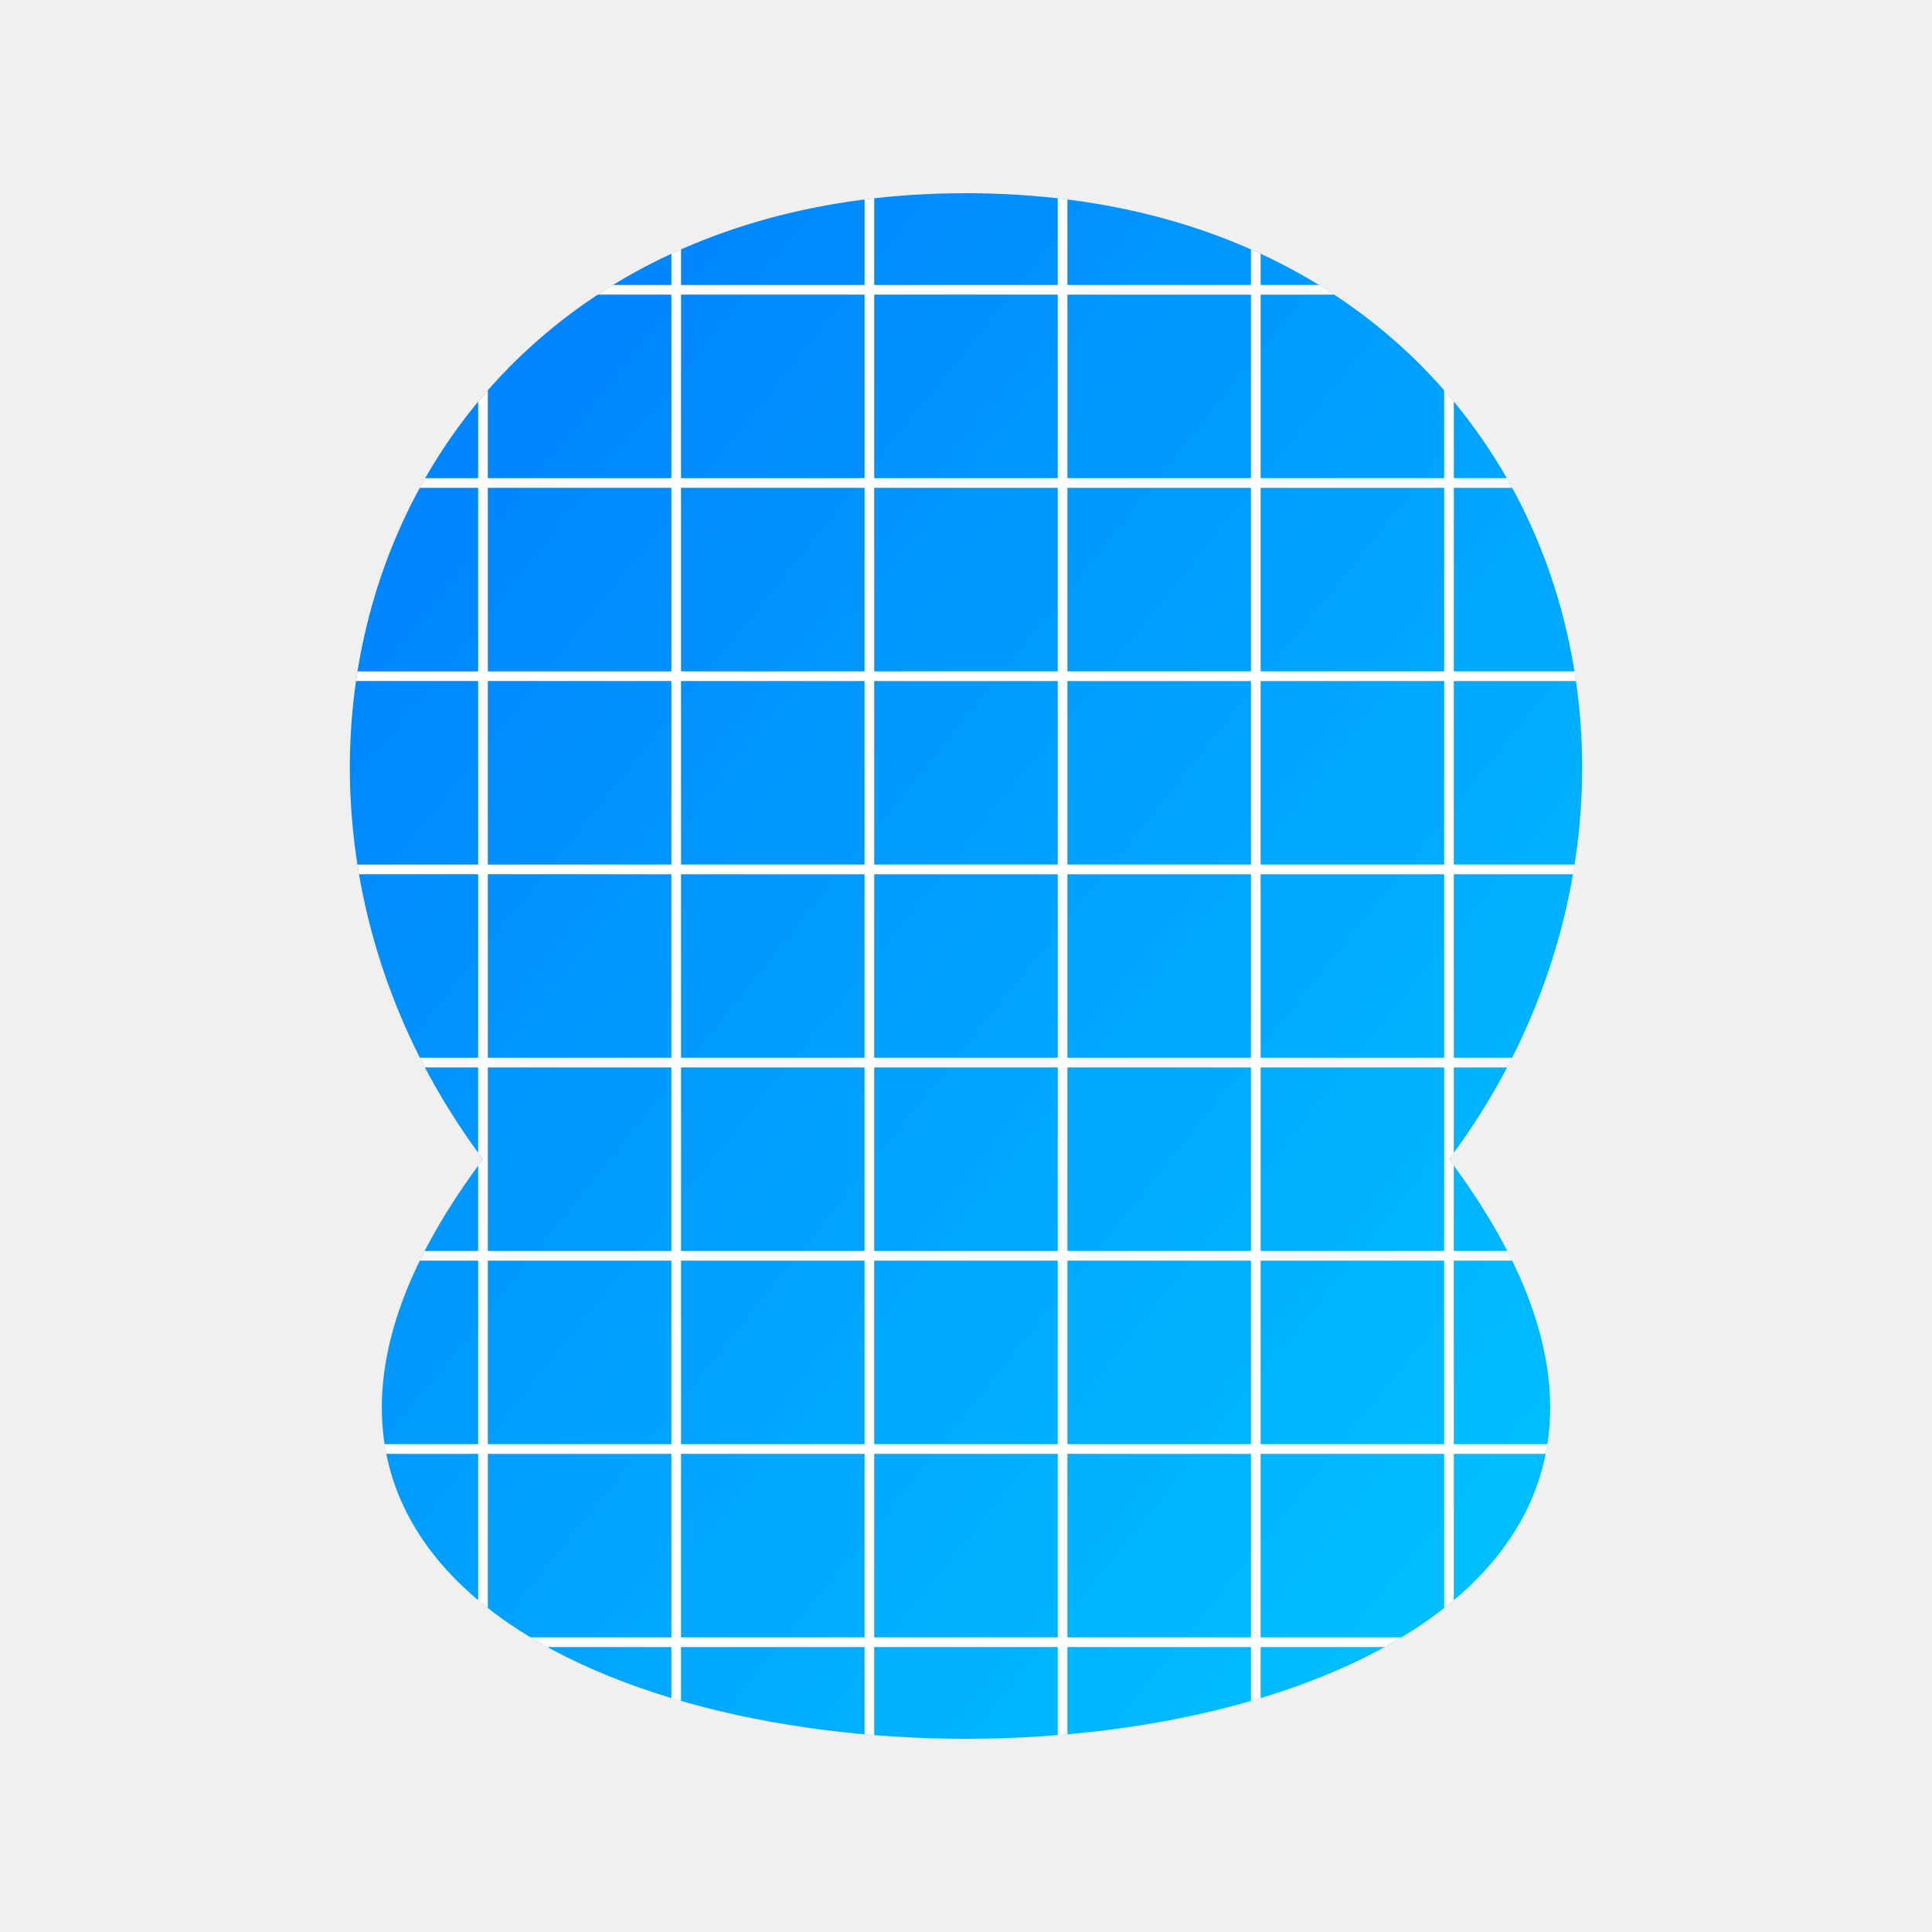
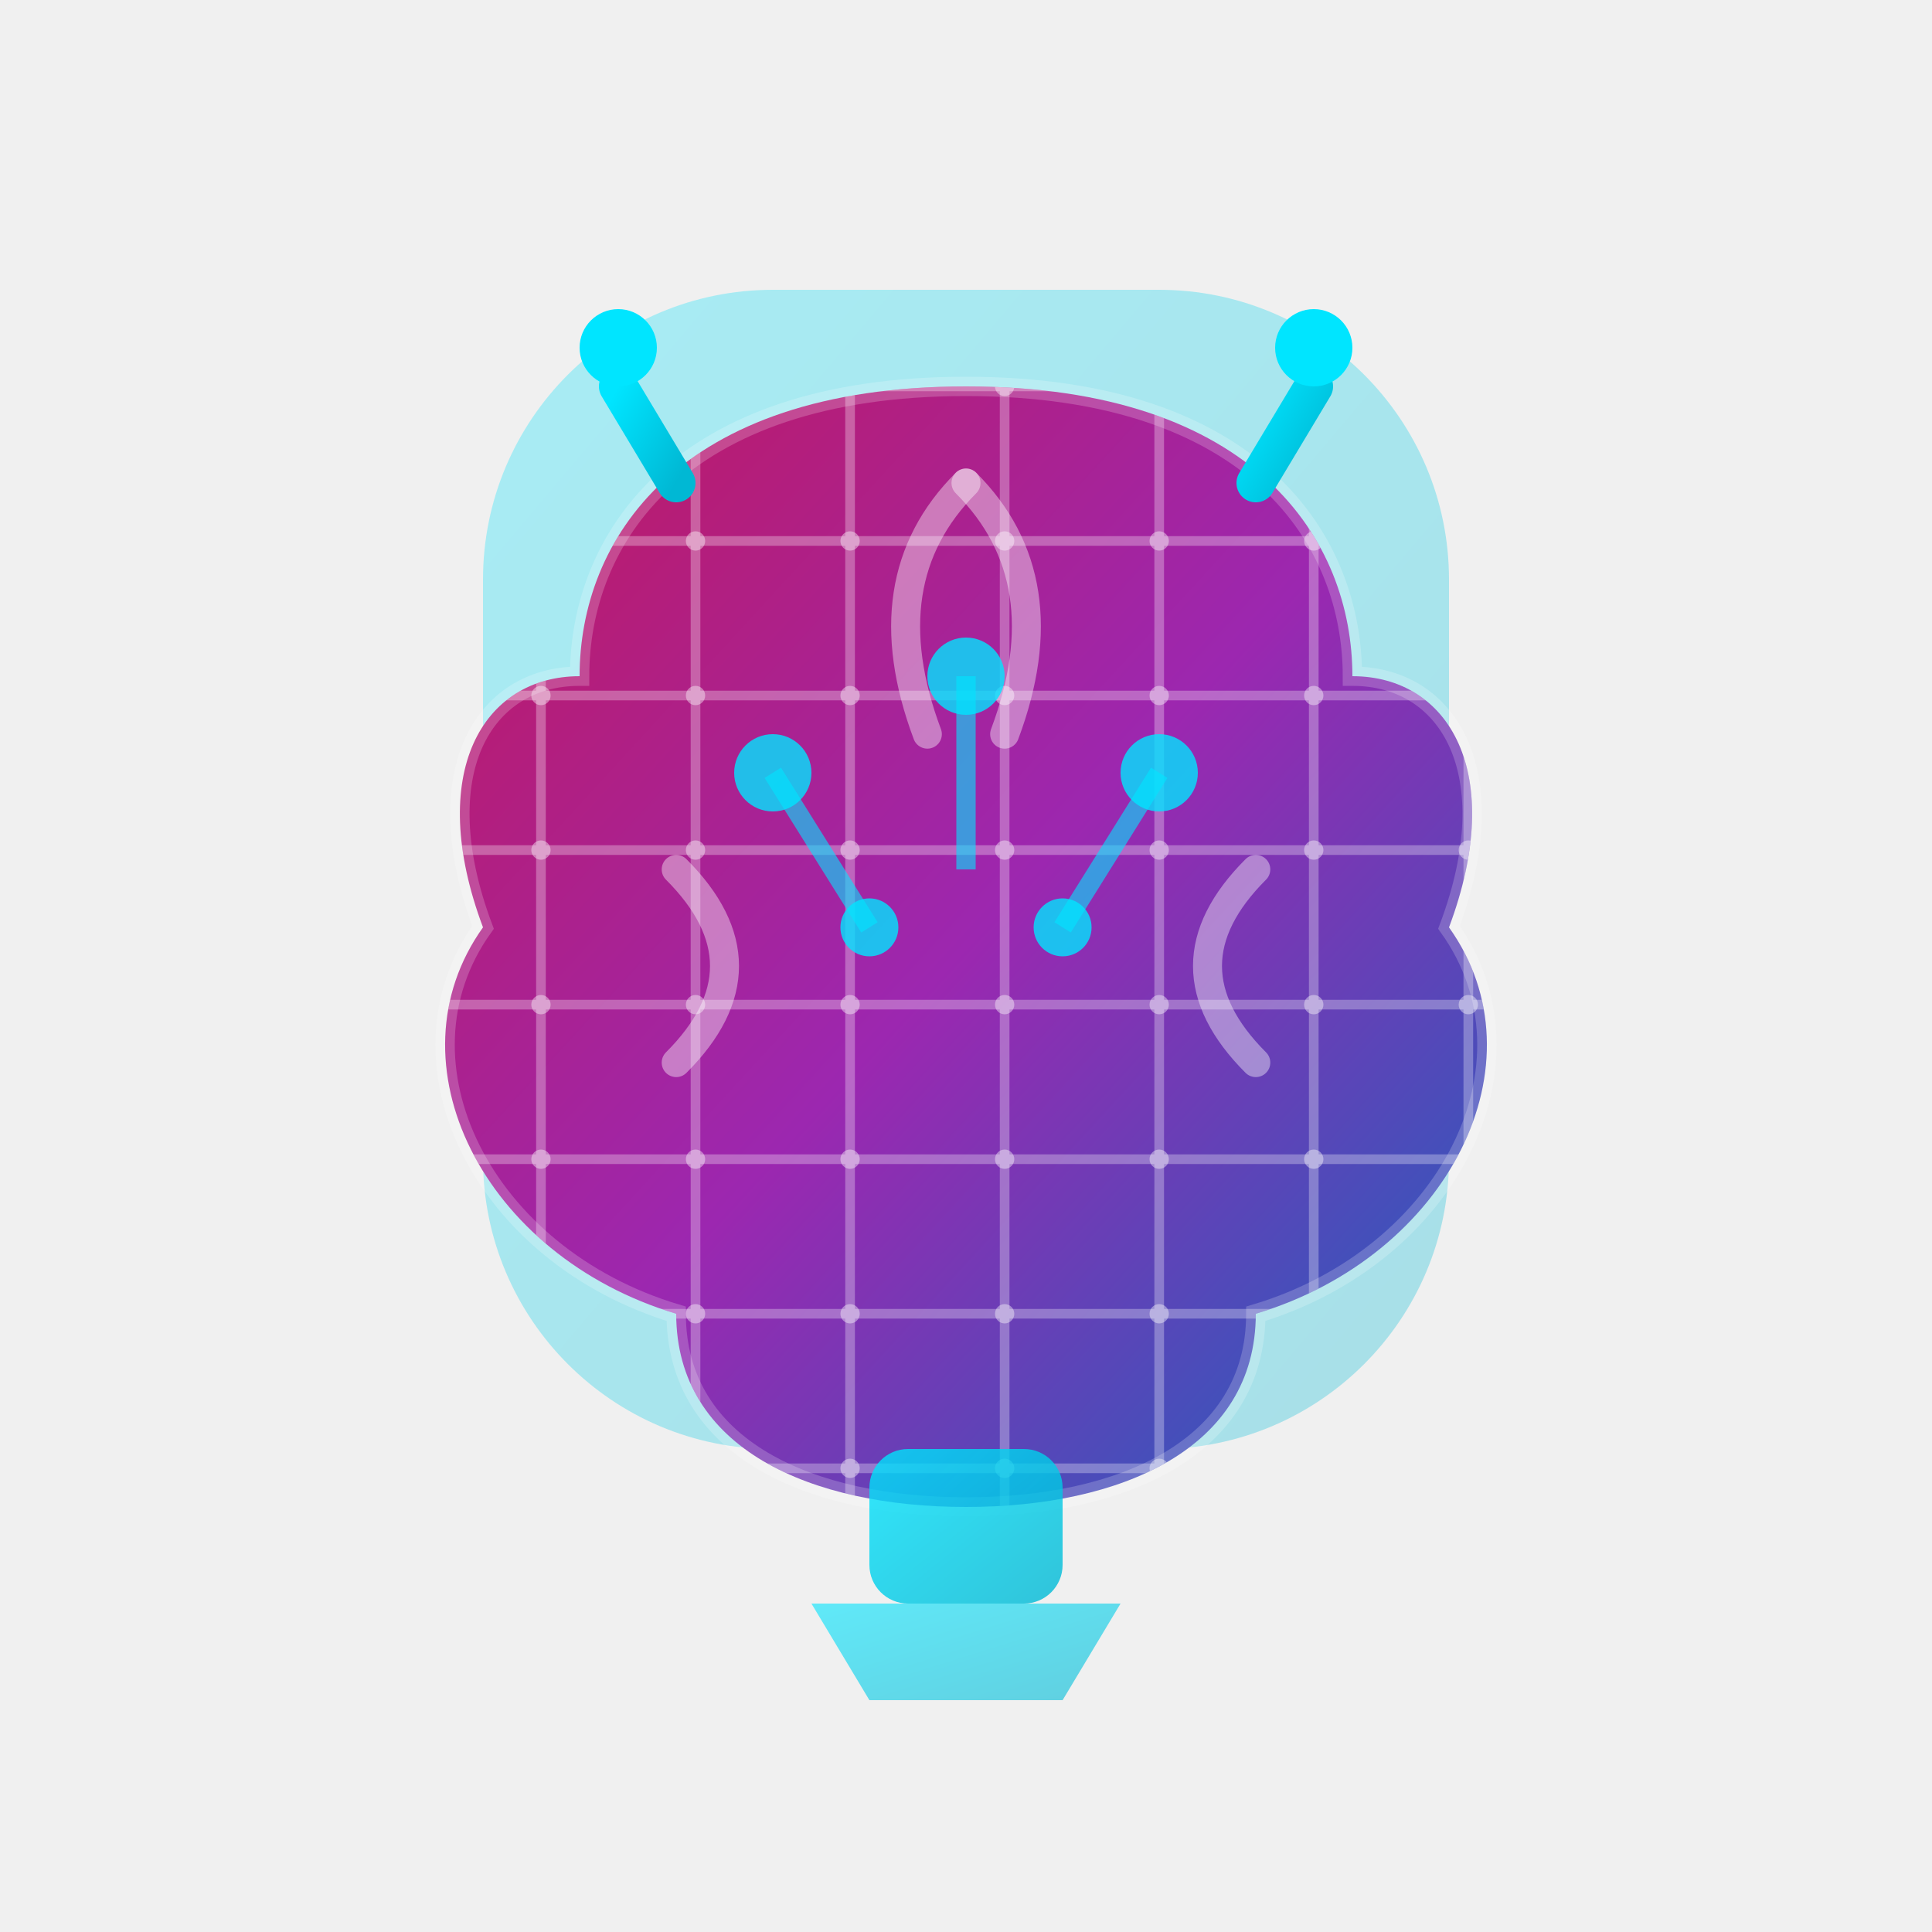
<svg xmlns="http://www.w3.org/2000/svg" width="100" height="100" viewBox="0 0 100 100">
  <defs>
    <linearGradient id="brainGradient" x1="0%" y1="0%" x2="100%" y2="100%">
-       <stop offset="0%" style="stop-color:#007BFF;stop-opacity:1" />
-       <stop offset="100%" style="stop-color:#00C6FF;stop-opacity:1" />
+       <stop offset="0%" style="stop-color:#C2185B;stop-opacity:1" />
+       <stop offset="50%" style="stop-color:#9C27B0;stop-opacity:1" />
+       <stop offset="100%" style="stop-color:#1565C0;stop-opacity:1" />
    </linearGradient>
-     <pattern id="circuitPattern" patternUnits="userSpaceOnUse" width="10" height="10">
-       <path d="M 0 5 L 5 5 L 5 0 M 5 10 L 5 5 L 10 5" stroke="white" stroke-width="0.5" fill="none" />
+     <linearGradient id="robotGradient" x1="0%" y1="0%" x2="100%" y2="100%">
+       <stop offset="0%" style="stop-color:#00E5FF;stop-opacity:1" />
+       <stop offset="100%" style="stop-color:#00B8D4;stop-opacity:1" />
+     </linearGradient>
+     <pattern id="circuitPattern" patternUnits="userSpaceOnUse" width="8" height="8">
+       <path d="M 0 4 L 4 4 L 4 0 M 4 8 L 4 4 L 8 4" stroke="rgba(255,255,255,0.3)" stroke-width="0.5" fill="none" />
+       <circle cx="4" cy="4" r="0.5" fill="rgba(255,255,255,0.4)" />
    </pattern>
  </defs>
-   <path d="M50,10 C20,10 10,40 25,60 C10,80 30,90 50,90 C70,90 90,80 75,60 C90,40 80,10 50,10 Z" fill="url(#brainGradient)" />
-   <path d="M50,10 C20,10 10,40 25,60 C10,80 30,90 50,90 C70,90 90,80 75,60 C90,40 80,10 50,10 Z" fill="url(#circuitPattern)" />
+   <rect x="25" y="15" width="50" height="60" rx="15" fill="url(#robotGradient)" opacity="0.3" />
+   <path d="M50,20 C35,20 30,28 30,35 C25,35 22,40 25,48 C20,55 25,65 35,68 C35,75 42,78 50,78 C58,78 65,75 65,68 C75,65 80,55 75,48 C78,40 75,35 70,35 C70,28 65,20 50,20 Z" fill="url(#brainGradient)" stroke="rgba(255,255,255,0.2)" stroke-width="1" />
+   <path d="M50,20 C35,20 30,28 30,35 C25,35 22,40 25,48 C20,55 25,65 35,68 C35,75 42,78 50,78 C58,78 65,75 65,68 C75,65 80,55 75,48 C78,40 75,35 70,35 C70,28 65,20 50,20 Z" fill="url(#circuitPattern)" />
+   <path d="M50,25 Q45,30 48,38" stroke="rgba(255,255,255,0.4)" stroke-width="1.5" fill="none" stroke-linecap="round" />
+   <path d="M50,25 Q55,30 52,38" stroke="rgba(255,255,255,0.4)" stroke-width="1.5" fill="none" stroke-linecap="round" />
+   <path d="M35,45 Q40,50 35,55" stroke="rgba(255,255,255,0.4)" stroke-width="1.5" fill="none" stroke-linecap="round" />
+   <path d="M65,45 Q60,50 65,55" stroke="rgba(255,255,255,0.4)" stroke-width="1.5" fill="none" stroke-linecap="round" />
+   <line x1="40" y1="40" x2="45" y2="48" stroke="#00E5FF" stroke-width="1" opacity="0.6" />
+   <line x1="60" y1="40" x2="55" y2="48" stroke="#00E5FF" stroke-width="1" opacity="0.6" />
+   <line x1="50" y1="35" x2="50" y2="45" stroke="#00E5FF" stroke-width="1" opacity="0.6" />
+   <circle cx="40" cy="40" r="2" fill="#00E5FF" opacity="0.8">
+     <animate attributeName="opacity" values="0.8;1;0.8" dur="2s" repeatCount="indefinite" />
+   </circle>
+   <circle cx="60" cy="40" r="2" fill="#00E5FF" opacity="0.8">
+     <animate attributeName="opacity" values="0.8;1;0.8" dur="2s" begin="0.5s" repeatCount="indefinite" />
+   </circle>
+   <circle cx="50" cy="35" r="2" fill="#00E5FF" opacity="0.8">
+     <animate attributeName="opacity" values="0.8;1;0.8" dur="2s" begin="1s" repeatCount="indefinite" />
+   </circle>
+   <circle cx="45" cy="48" r="1.5" fill="#00E5FF" opacity="0.8">
+     <animate attributeName="opacity" values="0.8;1;0.8" dur="2s" begin="1.5s" repeatCount="indefinite" />
+   </circle>
+   <circle cx="55" cy="48" r="1.5" fill="#00E5FF" opacity="0.8">
+     <animate attributeName="opacity" values="0.8;1;0.8" dur="2s" begin="0.75s" repeatCount="indefinite" />
+   </circle>
+   <line x1="35" y1="25" x2="32" y2="20" stroke="url(#robotGradient)" stroke-width="2" stroke-linecap="round" />
+   <circle cx="32" cy="18" r="2" fill="#00E5FF">
+     <animate attributeName="r" values="2;2.5;2" dur="1.5s" repeatCount="indefinite" />
+   </circle>
+   <line x1="65" y1="25" x2="68" y2="20" stroke="url(#robotGradient)" stroke-width="2" stroke-linecap="round" />
+   <circle cx="68" cy="18" r="2" fill="#00E5FF">
+     <animate attributeName="r" values="2;2.5;2" dur="1.5s" begin="0.5s" repeatCount="indefinite" />
+   </circle>
+   <rect x="45" y="75" width="10" height="8" rx="2" fill="url(#robotGradient)" opacity="0.8" />
+   <path d="M 42 83 L 58 83 L 55 88 L 45 88 Z" fill="url(#robotGradient)" opacity="0.6" />
</svg>
